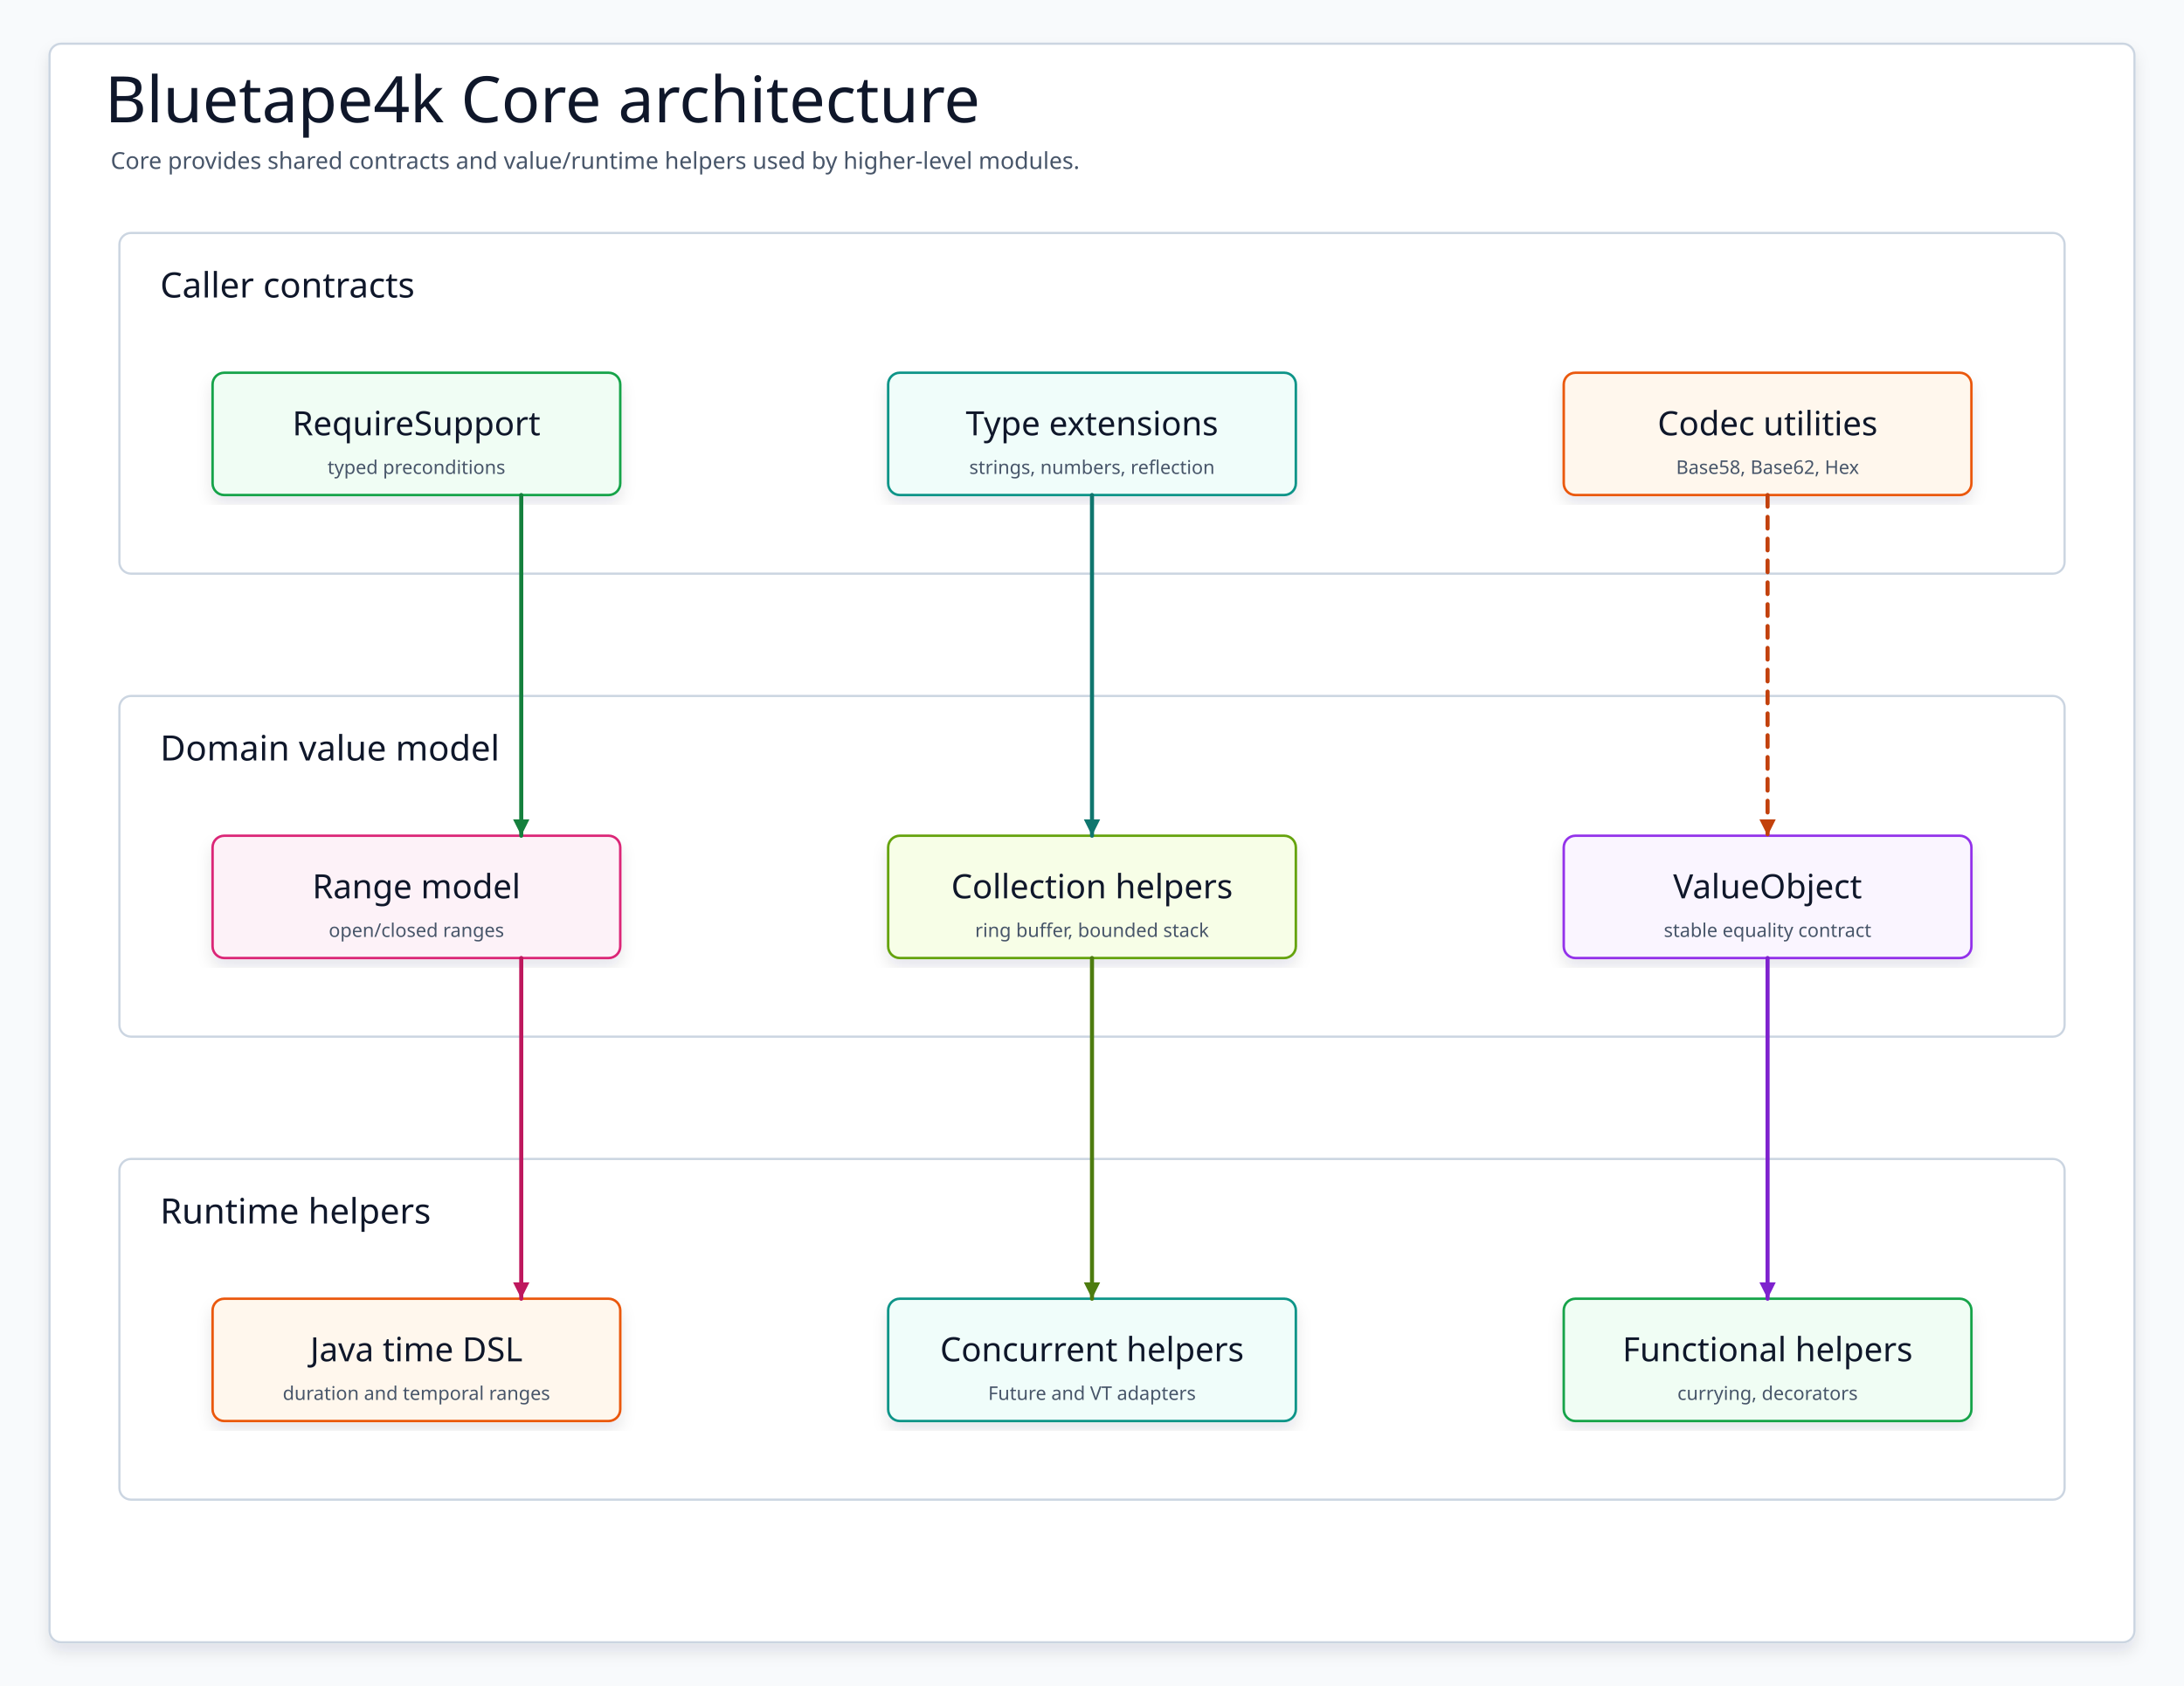
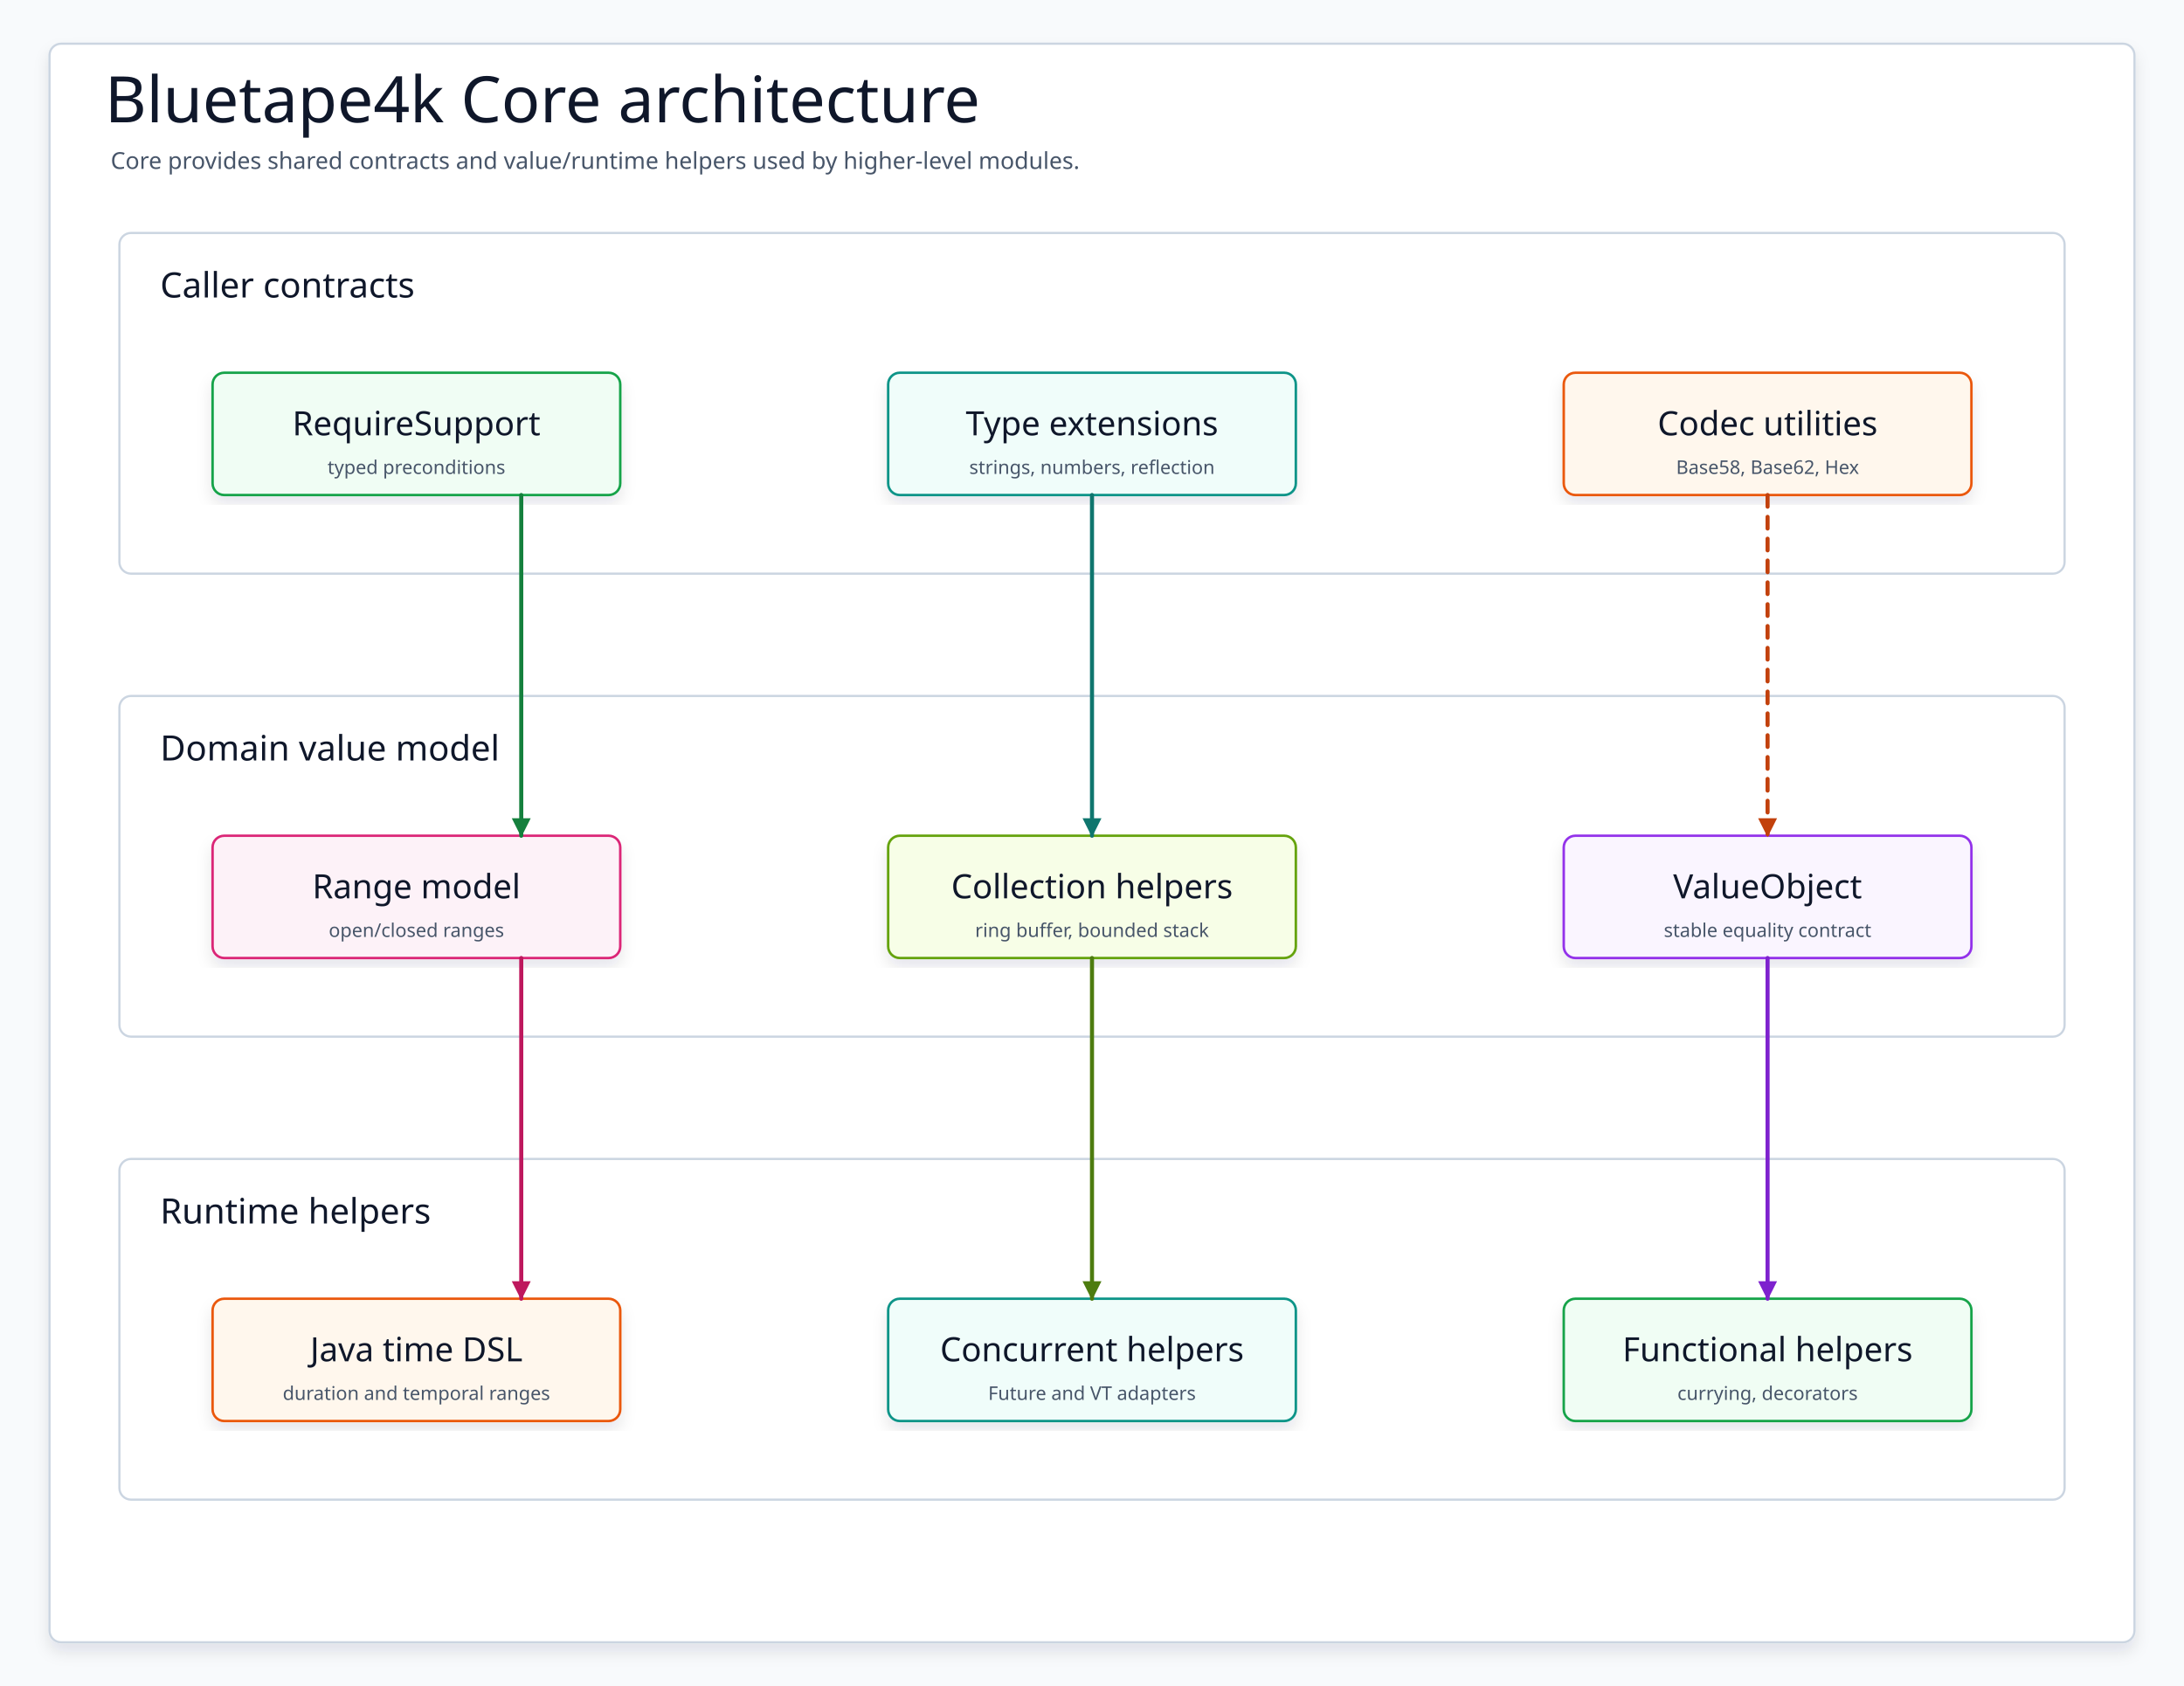
<svg xmlns="http://www.w3.org/2000/svg" data-intent="Explain bluetape4k-core as the shared foundation: caller contracts and type helpers feed value models, collections, time, codec, functional, and concurrency utilities used by other modules." data-evidence="bluetape4k/core/README.md; bluetape4k/core/src/main/kotlin/io/bluetape4k" data-source-read="bluetape4k/core/README.md; bluetape4k/core/src/main/kotlin/io/bluetape4k" width="1500" height="1158" viewBox="0 0 1500 1158" role="img" aria-label="Bluetape4k Core architecture">
  <defs>
    <filter id="shadow" x="-8%" y="-8%" width="116%" height="116%">
      <feDropShadow dx="0" dy="6" stdDeviation="5" flood-color="#0F172A" flood-opacity="0.10" />
    </filter>
-     <marker id="arrow" markerWidth="5" markerHeight="5" refX="4.5" refY="2.5" orient="auto" markerUnits="strokeWidth">
-       <path d="M 0.5 0.5 L 4.5 2.5 L 0.5 4.5 Z" fill="context-stroke" />
-     </marker>
-     <marker id="seqArrow-blue" markerWidth="5" markerHeight="5" refX="4.5" refY="2.5" orient="auto" markerUnits="strokeWidth">
-       <path d="M 0.5 0.5 L 4.5 2.5 L 0.5 4.5 Z" fill="#1D4ED8" />
-     </marker>
-     <marker id="seqArrow-green" markerWidth="5" markerHeight="5" refX="4.5" refY="2.5" orient="auto" markerUnits="strokeWidth">
-       <path d="M 0.5 0.5 L 4.5 2.5 L 0.5 4.5 Z" fill="#15803D" />
-     </marker>
-     <marker id="seqArrow-teal" markerWidth="5" markerHeight="5" refX="4.5" refY="2.5" orient="auto" markerUnits="strokeWidth">
-       <path d="M 0.5 0.5 L 4.5 2.5 L 0.5 4.5 Z" fill="#0F766E" />
-     </marker>
-     <marker id="seqArrow-amber" markerWidth="5" markerHeight="5" refX="4.5" refY="2.5" orient="auto" markerUnits="strokeWidth">
-       <path d="M 0.5 0.5 L 4.5 2.5 L 0.5 4.5 Z" fill="#C2410C" />
-     </marker>
-     <marker id="seqArrow-pink" markerWidth="5" markerHeight="5" refX="4.5" refY="2.5" orient="auto" markerUnits="strokeWidth">
-       <path d="M 0.5 0.5 L 4.5 2.5 L 0.5 4.5 Z" fill="#BE185D" />
-     </marker>
-     <marker id="seqArrow-purple" markerWidth="5" markerHeight="5" refX="4.5" refY="2.5" orient="auto" markerUnits="strokeWidth">
-       <path d="M 0.5 0.5 L 4.5 2.5 L 0.5 4.5 Z" fill="#7E22CE" />
-     </marker>
-     <marker id="seqArrow-gray" markerWidth="5" markerHeight="5" refX="4.5" refY="2.5" orient="auto" markerUnits="strokeWidth">
-       <path d="M 0.5 0.5 L 4.5 2.5 L 0.5 4.5 Z" fill="#4B5563" />
+     <marker id="arrow" markerWidth="13" markerHeight="13" refX="12" refY="6.5" orient="auto" markerUnits="userSpaceOnUse">
+       <path d="M 0 0 L 13 6.5 L 0 13 Z" fill="context-stroke" />
    </marker>
    <style>
    svg{font-family:"Architects Daughter","Comic Mono","Comic Sans MS",ui-sans-serif,system-ui,sans-serif}
    .canvas{fill:#F8FAFC}.frame{fill:#FFFFFF;stroke:#CBD5E1;stroke-width:1.5;filter:url(#shadow)}
    .title{font-family:"Architects Daughter";font-size:44px;fill:#0F172A}.subtitle{font-family:"Comic Mono";font-size:16px;fill:#475569}
    .panel{fill:#FFFFFF;stroke:#CBD5E1;stroke-width:1.5}.panelTitle{font-family:"Architects Daughter";font-size:24px;fill:#0F172A;paint-order:stroke;stroke:#fff;stroke-width:4px;stroke-linejoin:round}
    .card{filter:url(#shadow);stroke-width:1.7}.cardTitle{font-family:"Architects Daughter";font-size:23px;fill:#0F172A}.detail{font-family:"Comic Mono";font-size:13px;fill:#475569}
    .labelPill{fill:#FFFFFF;stroke:#CBD5E1;stroke-width:1.4}
    .route{fill:none;stroke-width:2.8;stroke-linecap:round;stroke-linejoin:round;marker-end:url(#arrow)}
    .seq,.seqReturn{fill:none;stroke-width:2.8;stroke-linecap:round;stroke-linejoin:round}.seqReturn{stroke-dasharray:8 7}
    .dashed{stroke-dasharray:8 7}.lifeline{fill:none;stroke-width:2.4;stroke-linecap:round;stroke-linejoin:round}
  </style>
  </defs>
  <rect class="canvas" width="1500" height="1158" />
  <rect class="frame" x="34" y="30" width="1432" height="1098" rx="8" />
  <text class="title" x="72" y="84">Bluetape4k Core architecture</text>
  <text class="subtitle" x="76" y="116">Core provides shared contracts and value/runtime helpers used by higher-level modules.</text>
  <g>
    <rect class="panel" x="82" y="160" width="1336" height="234" rx="8" />
    <text class="panelTitle" x="110" y="196" dominant-baseline="middle">Caller contracts</text>
  </g>
  <g id="require">
    <rect class="card" x="146" y="256" width="280" height="84" rx="8" fill="#F0FDF4" stroke="#16A34A" />
    <text class="cardTitle" x="286" y="291" text-anchor="middle" dominant-baseline="middle">RequireSupport</text>
    <text class="detail" x="286" y="321" text-anchor="middle" dominant-baseline="middle">typed preconditions</text>
  </g>
  <g id="types">
    <rect class="card" x="610" y="256" width="280" height="84" rx="8" fill="#F0FDFA" stroke="#0D9488" />
    <text class="cardTitle" x="750" y="291" text-anchor="middle" dominant-baseline="middle">Type extensions</text>
    <text class="detail" x="750" y="321" text-anchor="middle" dominant-baseline="middle">strings, numbers, reflection</text>
  </g>
  <g id="codec">
    <rect class="card" x="1074" y="256" width="280" height="84" rx="8" fill="#FFF7ED" stroke="#EA580C" />
    <text class="cardTitle" x="1214" y="291" text-anchor="middle" dominant-baseline="middle">Codec utilities</text>
    <text class="detail" x="1214" y="321" text-anchor="middle" dominant-baseline="middle">Base58, Base62, Hex</text>
  </g>
  <g>
    <rect class="panel" x="82" y="478" width="1336" height="234" rx="8" />
    <text class="panelTitle" x="110" y="514" dominant-baseline="middle">Domain value model</text>
  </g>
  <g id="range">
    <rect class="card" x="146" y="574" width="280" height="84" rx="8" fill="#FDF2F8" stroke="#DB2777" />
    <text class="cardTitle" x="286" y="609" text-anchor="middle" dominant-baseline="middle">Range model</text>
    <text class="detail" x="286" y="639" text-anchor="middle" dominant-baseline="middle">open/closed ranges</text>
  </g>
  <g id="collections">
    <rect class="card" x="610" y="574" width="280" height="84" rx="8" fill="#F7FEE7" stroke="#65A30D" />
    <text class="cardTitle" x="750" y="609" text-anchor="middle" dominant-baseline="middle">Collection helpers</text>
    <text class="detail" x="750" y="639" text-anchor="middle" dominant-baseline="middle">ring buffer, bounded stack</text>
  </g>
  <g id="value">
    <rect class="card" x="1074" y="574" width="280" height="84" rx="8" fill="#FAF5FF" stroke="#9333EA" />
    <text class="cardTitle" x="1214" y="609" text-anchor="middle" dominant-baseline="middle">ValueObject</text>
    <text class="detail" x="1214" y="639" text-anchor="middle" dominant-baseline="middle">stable equality contract</text>
  </g>
  <g>
    <rect class="panel" x="82" y="796" width="1336" height="234" rx="8" />
    <text class="panelTitle" x="110" y="832" dominant-baseline="middle">Runtime helpers</text>
  </g>
  <g id="time">
    <rect class="card" x="146" y="892" width="280" height="84" rx="8" fill="#FFF7ED" stroke="#EA580C" />
    <text class="cardTitle" x="286" y="927" text-anchor="middle" dominant-baseline="middle">Java time DSL</text>
    <text class="detail" x="286" y="957" text-anchor="middle" dominant-baseline="middle">duration and temporal ranges</text>
  </g>
  <g id="concurrent">
    <rect class="card" x="610" y="892" width="280" height="84" rx="8" fill="#F0FDFA" stroke="#0D9488" />
    <text class="cardTitle" x="750" y="927" text-anchor="middle" dominant-baseline="middle">Concurrent helpers</text>
    <text class="detail" x="750" y="957" text-anchor="middle" dominant-baseline="middle">Future and VT adapters</text>
  </g>
  <g id="functional">
    <rect class="card" x="1074" y="892" width="280" height="84" rx="8" fill="#F0FDF4" stroke="#16A34A" />
    <text class="cardTitle" x="1214" y="927" text-anchor="middle" dominant-baseline="middle">Functional helpers</text>
    <text class="detail" x="1214" y="957" text-anchor="middle" dominant-baseline="middle">currying, decorators</text>
  </g>
  <path class="route" data-from="require" data-to="range" d="M358 340 L358 574" stroke="#15803D" />
  <path class="route" data-from="types" data-to="collections" d="M750 340 L750 574" stroke="#0F766E" />
  <path class="route dashed" data-from="codec" data-to="value" d="M1214 340 L1214 574" stroke="#C2410C" />
  <path class="route" data-from="range" data-to="time" d="M358 658 L358 892" stroke="#BE185D" />
  <path class="route" data-from="collections" data-to="concurrent" d="M750 658 L750 892" stroke="#4D7C0F" />
  <path class="route" data-from="value" data-to="functional" d="M1214 658 L1214 892" stroke="#7E22CE" />
</svg>
